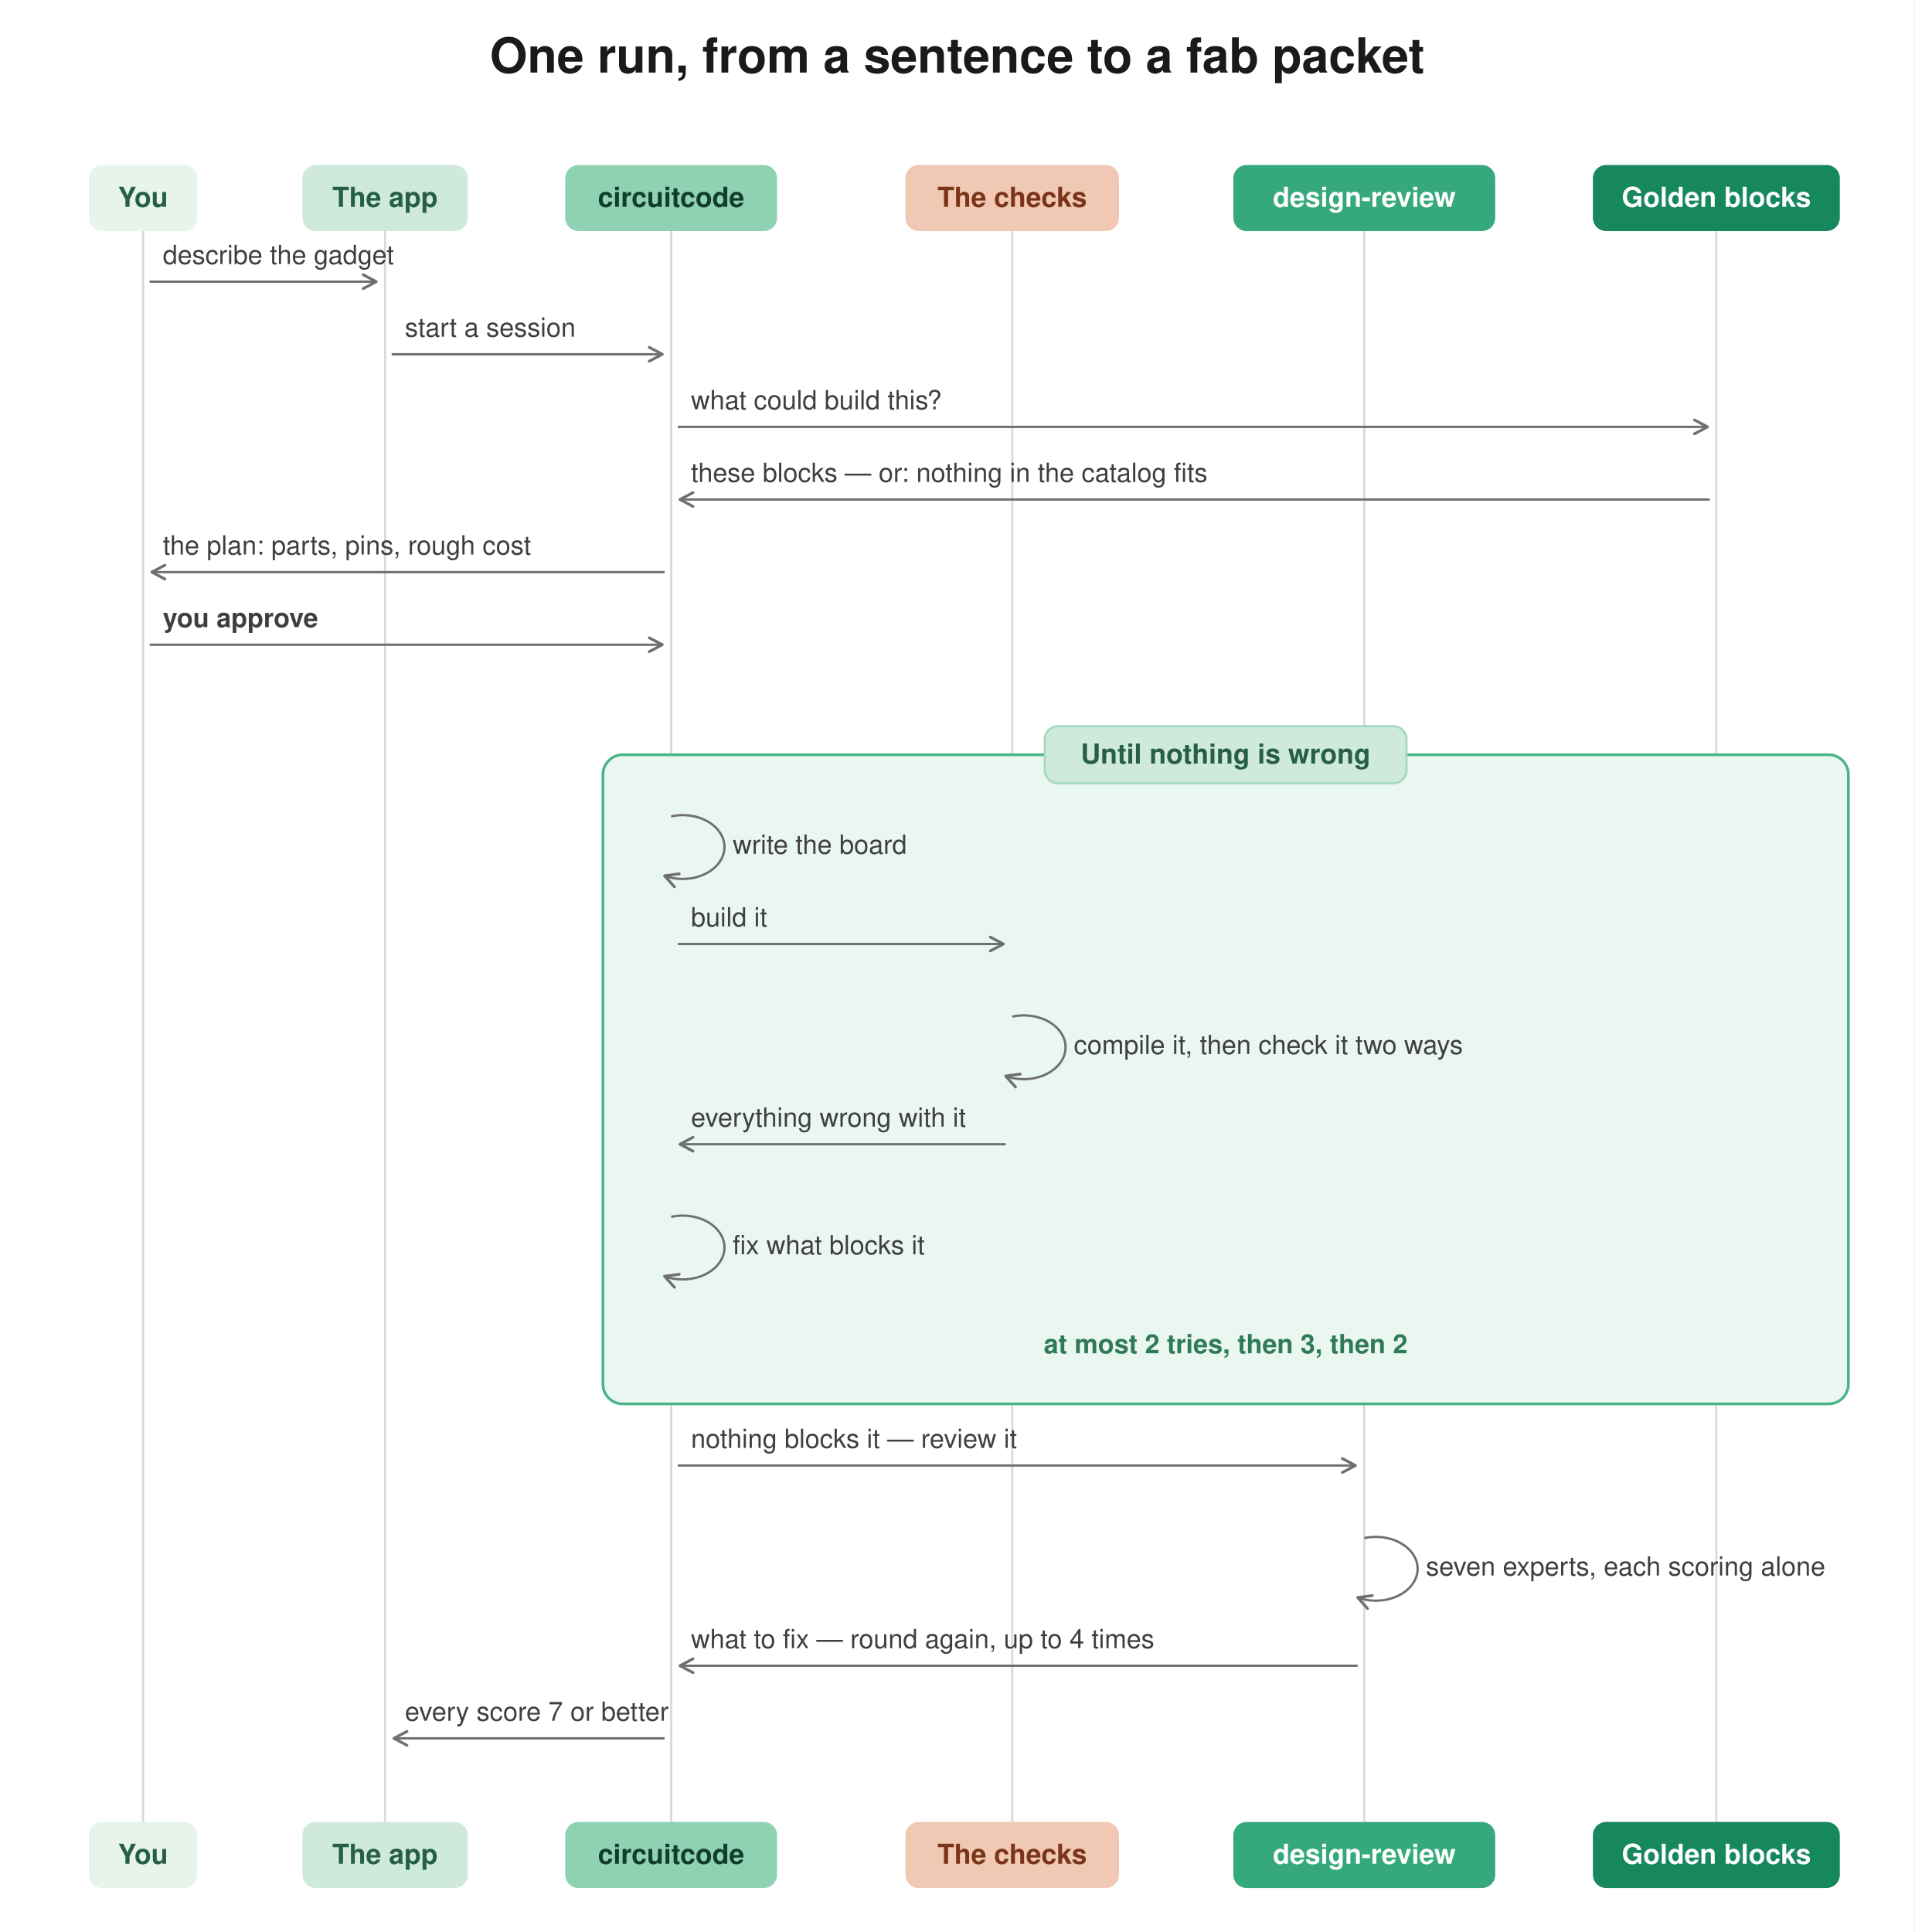
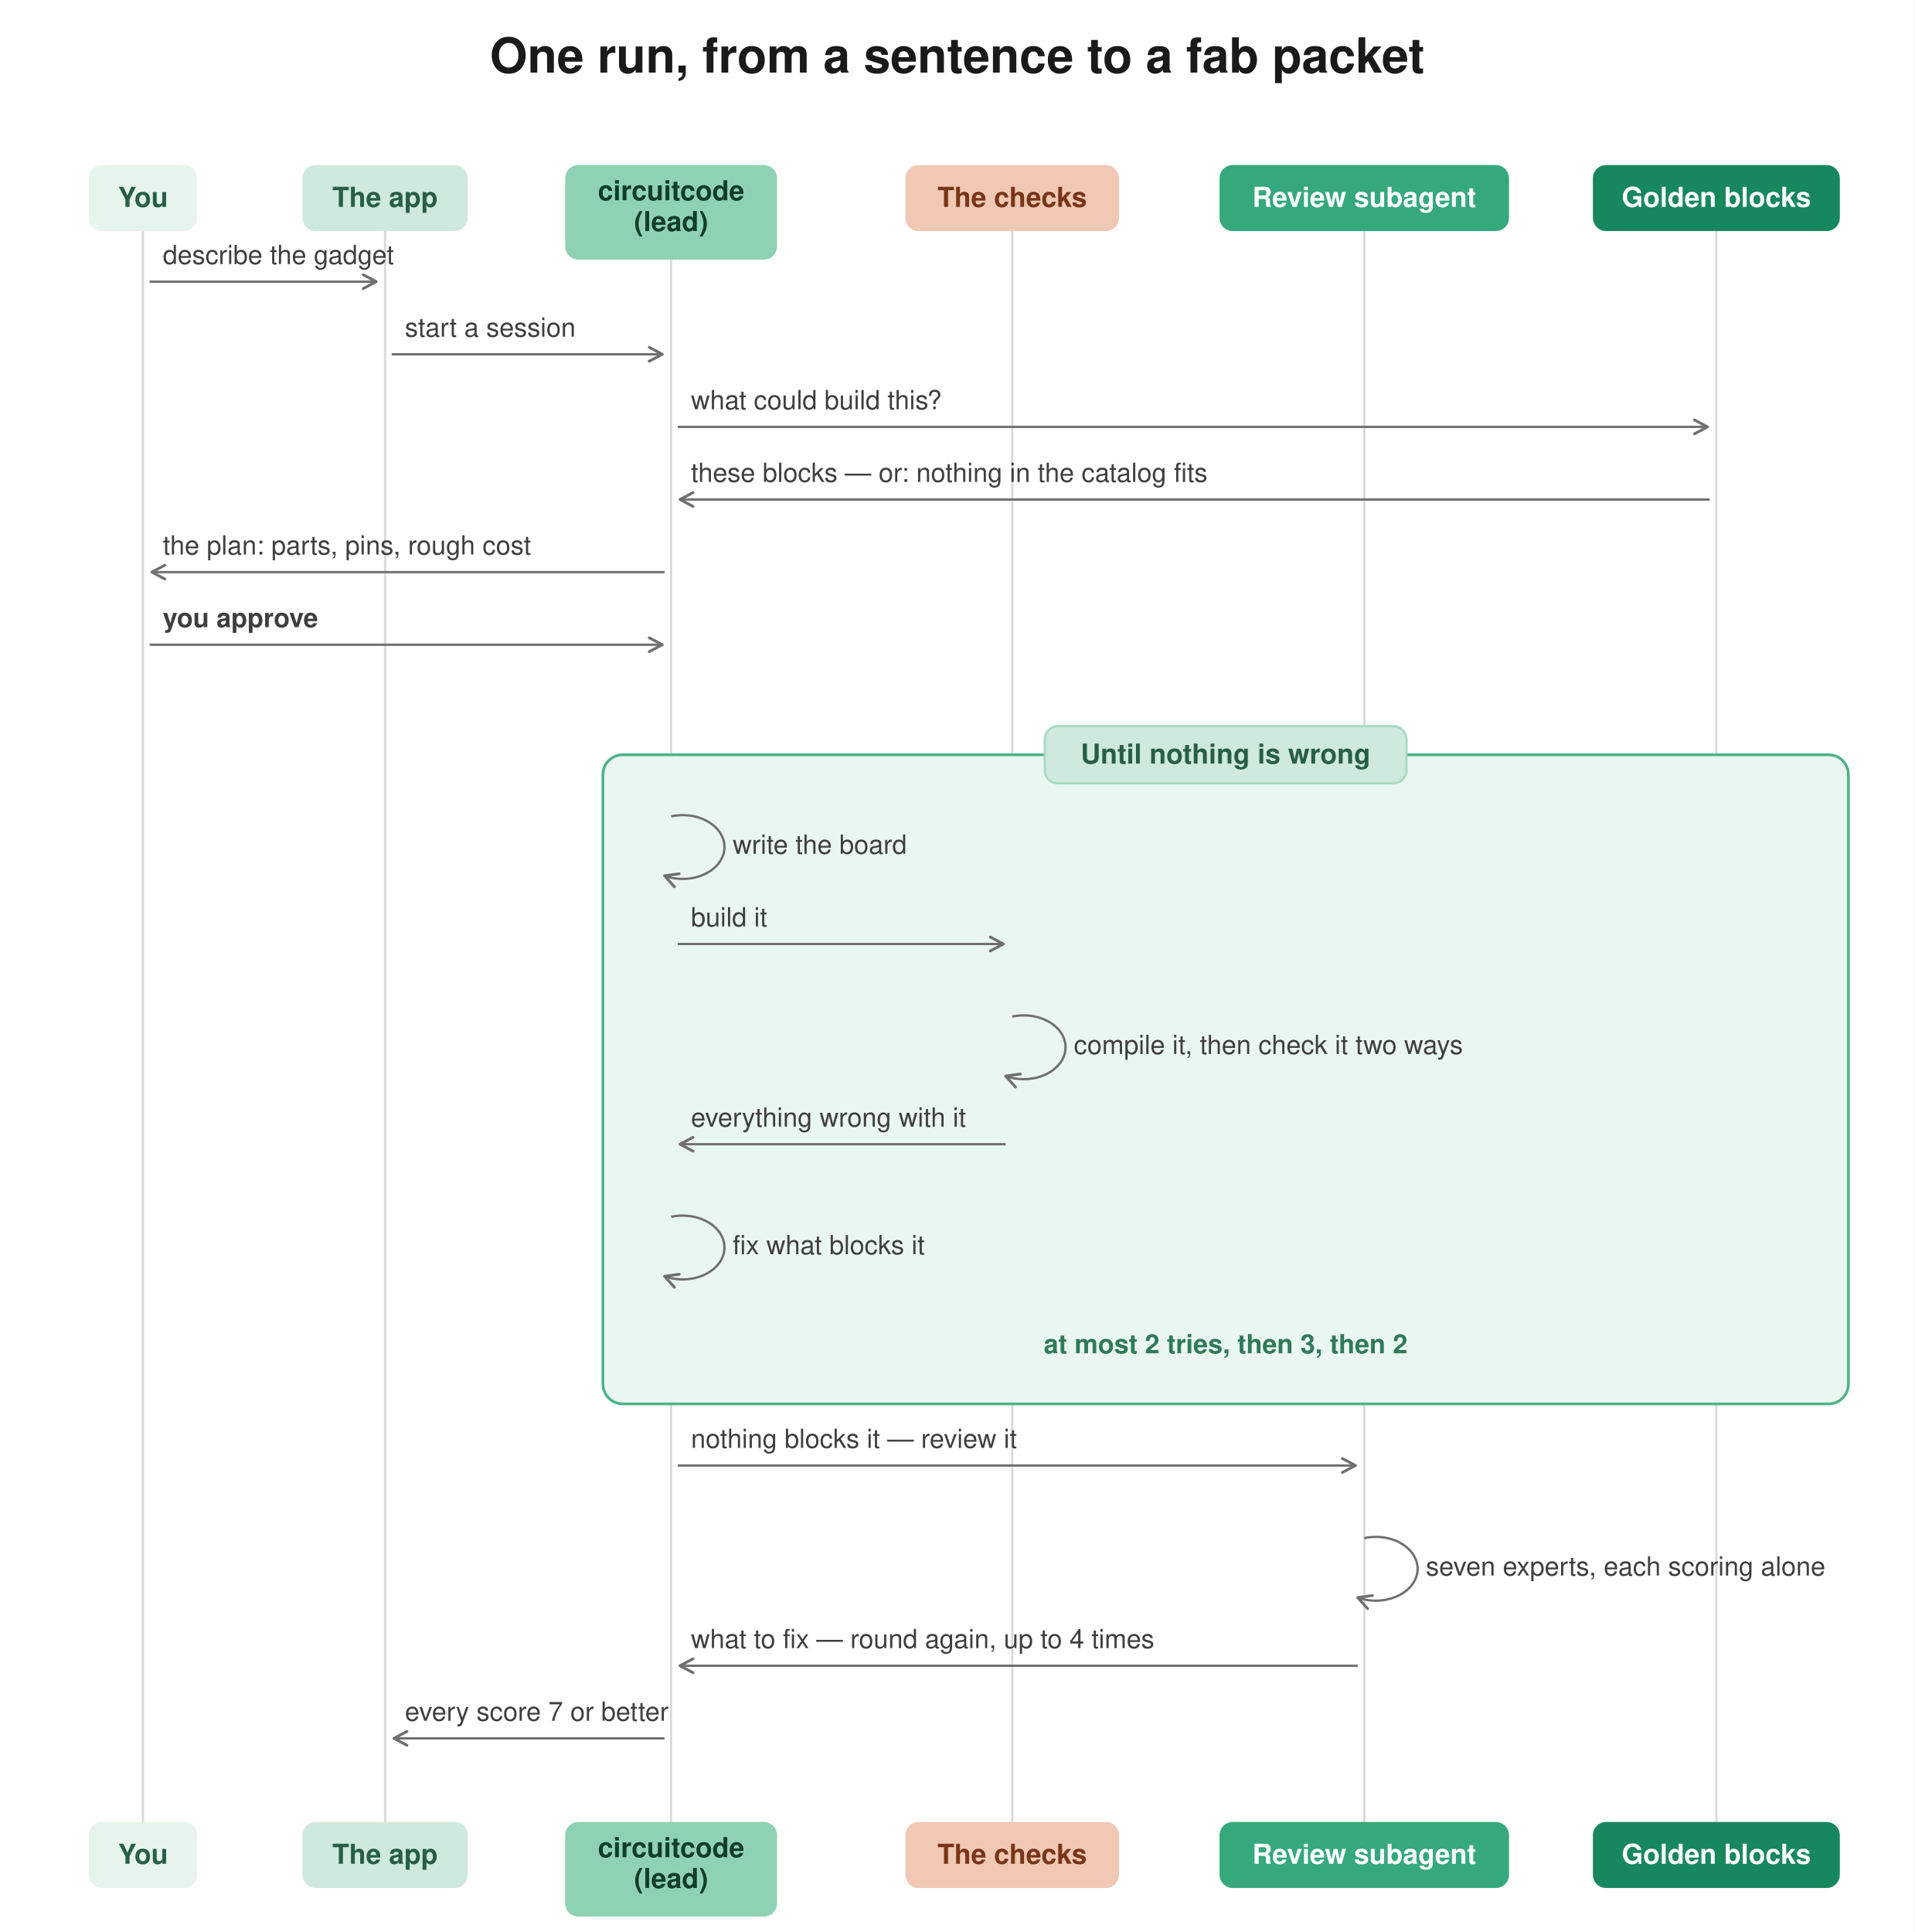
<svg xmlns="http://www.w3.org/2000/svg" viewBox="0 0 1740 1756" width="1740" height="1756" font-family="Poppins, Avenir Next, Segoe UI, Helvetica, Arial, sans-serif">
  <defs>
    <marker id="arw" viewBox="0 0 12 12" refX="10" refY="6" markerWidth="8" markerHeight="8" orient="auto-start-reverse">
      <path d="M 1.5 1.5 L 10 6 L 1.5 10.5" fill="none" stroke="#6f6f6f" stroke-width="1.8" stroke-linecap="round" stroke-linejoin="round" />
    </marker>
  </defs>
  <rect width="1740" height="1756" fill="#ffffff" />
  <text x="870" y="66" font-size="44" fill="#1a1a1a" text-anchor="middle" font-weight="700">One run, from a sentence to a fab packet</text>
  <line x1="130" y1="210" x2="130" y2="1656" stroke="#dadada" stroke-width="2" />
  <line x1="350" y1="210" x2="350" y2="1656" stroke="#dadada" stroke-width="2" />
  <line x1="610" y1="210" x2="610" y2="1656" stroke="#dadada" stroke-width="2" />
  <line x1="920" y1="210" x2="920" y2="1656" stroke="#dadada" stroke-width="2" />
  <line x1="1240" y1="210" x2="1240" y2="1656" stroke="#dadada" stroke-width="2" />
  <line x1="1560" y1="210" x2="1560" y2="1656" stroke="#dadada" stroke-width="2" />
  <rect x="80.749" y="150" width="98.502" height="60" rx="12" fill="#e6f4ec" />
  <text x="130" y="188" font-size="25" fill="#265f45" text-anchor="middle" font-weight="700">You</text>
  <rect x="274.885" y="150" width="150.23" height="60" rx="12" fill="#cfe9dc" />
  <text x="350" y="188" font-size="25" fill="#265f45" text-anchor="middle" font-weight="700">The app</text>
-   <rect x="513.724" y="150" width="192.552" height="60" rx="12" fill="#8ed2b3" />
-   <text x="610" y="188" font-size="25" fill="#123d2a" text-anchor="middle" font-weight="700">circuitcode</text>
+   <rect x="513.724" y="150" width="192.552" height="86" rx="12" fill="#8ed2b3" />
+   <text x="610" y="182" font-size="25" fill="#123d2a" text-anchor="middle" font-weight="700">circuitcode</text>
+   <text x="610" y="210" font-size="25" fill="#123d2a" text-anchor="middle" font-weight="700">(lead)</text>
  <rect x="822.94" y="150" width="194.12" height="60" rx="12" fill="#f0c8b4" />
  <text x="920" y="188" font-size="25" fill="#7a3418" text-anchor="middle" font-weight="700">The checks</text>
-   <rect x="1120.995" y="150" width="238.01" height="60" rx="12" fill="#35a97c" />
-   <text x="1240" y="188" font-size="25" fill="#ffffff" text-anchor="middle" font-weight="700">design-review</text>
+   <rect x="1108.455" y="150" width="263.09" height="60" rx="12" fill="#35a97c" />
+   <text x="1240" y="188" font-size="25" fill="#ffffff" text-anchor="middle" font-weight="700">Review subagent</text>
  <rect x="1447.787" y="150" width="224.425" height="60" rx="12" fill="#17875e" />
  <text x="1560" y="188" font-size="25" fill="#ffffff" text-anchor="middle" font-weight="700">Golden blocks</text>
  <rect x="80.749" y="1656" width="98.502" height="60" rx="12" fill="#e6f4ec" />
  <text x="130" y="1694" font-size="25" fill="#265f45" text-anchor="middle" font-weight="700">You</text>
  <rect x="274.885" y="1656" width="150.23" height="60" rx="12" fill="#cfe9dc" />
  <text x="350" y="1694" font-size="25" fill="#265f45" text-anchor="middle" font-weight="700">The app</text>
-   <rect x="513.724" y="1656" width="192.552" height="60" rx="12" fill="#8ed2b3" />
-   <text x="610" y="1694" font-size="25" fill="#123d2a" text-anchor="middle" font-weight="700">circuitcode</text>
+   <rect x="513.724" y="1656" width="192.552" height="86" rx="12" fill="#8ed2b3" />
+   <text x="610" y="1688" font-size="25" fill="#123d2a" text-anchor="middle" font-weight="700">circuitcode</text>
+   <text x="610" y="1716" font-size="25" fill="#123d2a" text-anchor="middle" font-weight="700">(lead)</text>
  <rect x="822.94" y="1656" width="194.12" height="60" rx="12" fill="#f0c8b4" />
  <text x="920" y="1694" font-size="25" fill="#7a3418" text-anchor="middle" font-weight="700">The checks</text>
-   <rect x="1120.995" y="1656" width="238.01" height="60" rx="12" fill="#35a97c" />
-   <text x="1240" y="1694" font-size="25" fill="#ffffff" text-anchor="middle" font-weight="700">design-review</text>
+   <rect x="1108.455" y="1656" width="263.09" height="60" rx="12" fill="#35a97c" />
+   <text x="1240" y="1694" font-size="25" fill="#ffffff" text-anchor="middle" font-weight="700">Review subagent</text>
  <rect x="1447.787" y="1656" width="224.425" height="60" rx="12" fill="#17875e" />
  <text x="1560" y="1694" font-size="25" fill="#ffffff" text-anchor="middle" font-weight="700">Golden blocks</text>
  <rect x="548" y="686" width="1132" height="590" rx="18" fill="#eaf7f0" stroke="#4cb389" stroke-width="2.5" />
  <rect x="949.628" y="660" width="328.745" height="52" rx="12" fill="#cfe9dc" stroke="#a7d9c0" stroke-width="2" />
  <text x="1114" y="694" font-size="25" fill="#265f45" text-anchor="middle" font-weight="700">Until nothing is wrong</text>
  <text x="1114" y="1230" font-size="24" fill="#2f7a58" text-anchor="middle" font-weight="700">at most 2 tries, then 3, then 2</text>
  <line x1="136" y1="256" x2="342" y2="256" stroke="#6f6f6f" stroke-width="2.1" marker-end="url(#arw)" />
  <text x="148" y="240" font-size="24" fill="#3f3f3f" text-anchor="start">describe the gadget</text>
  <line x1="356" y1="322" x2="602" y2="322" stroke="#6f6f6f" stroke-width="2.1" marker-end="url(#arw)" />
  <text x="368" y="306" font-size="24" fill="#3f3f3f" text-anchor="start">start a session</text>
  <line x1="616" y1="388" x2="1552" y2="388" stroke="#6f6f6f" stroke-width="2.1" marker-end="url(#arw)" />
  <text x="628" y="372" font-size="24" fill="#3f3f3f" text-anchor="start">what could build this?</text>
  <line x1="1554" y1="454" x2="618" y2="454" stroke="#6f6f6f" stroke-width="2.1" marker-end="url(#arw)" />
  <text x="628" y="438" font-size="24" fill="#3f3f3f" text-anchor="start">these blocks — or: nothing in the catalog fits</text>
  <line x1="604" y1="520" x2="138" y2="520" stroke="#6f6f6f" stroke-width="2.1" marker-end="url(#arw)" />
  <text x="148" y="504" font-size="24" fill="#3f3f3f" text-anchor="start">the plan: parts, pins, rough cost</text>
  <line x1="136" y1="586" x2="602" y2="586" stroke="#6f6f6f" stroke-width="2.1" marker-end="url(#arw)" />
  <text x="148" y="570" font-size="24" fill="#3f3f3f" text-anchor="start" font-weight="700">you approve</text>
  <path d="M 610 742 a 38 29 0 1 1 -6 54" fill="none" stroke="#6f6f6f" stroke-width="2.1" marker-end="url(#arw)" />
  <text x="666" y="776" font-size="24" fill="#3f3f3f" text-anchor="start">write the board</text>
  <line x1="616" y1="858" x2="912" y2="858" stroke="#6f6f6f" stroke-width="2.1" marker-end="url(#arw)" />
  <text x="628" y="842" font-size="24" fill="#3f3f3f" text-anchor="start">build it</text>
  <path d="M 920 924 a 38 29 0 1 1 -6 54" fill="none" stroke="#6f6f6f" stroke-width="2.1" marker-end="url(#arw)" />
  <text x="976" y="958" font-size="24" fill="#3f3f3f" text-anchor="start">compile it, then check it two ways</text>
  <line x1="914" y1="1040" x2="618" y2="1040" stroke="#6f6f6f" stroke-width="2.1" marker-end="url(#arw)" />
  <text x="628" y="1024" font-size="24" fill="#3f3f3f" text-anchor="start">everything wrong with it</text>
  <path d="M 610 1106 a 38 29 0 1 1 -6 54" fill="none" stroke="#6f6f6f" stroke-width="2.1" marker-end="url(#arw)" />
  <text x="666" y="1140" font-size="24" fill="#3f3f3f" text-anchor="start">fix what blocks it</text>
  <line x1="616" y1="1332" x2="1232" y2="1332" stroke="#6f6f6f" stroke-width="2.1" marker-end="url(#arw)" />
  <text x="628" y="1316" font-size="24" fill="#3f3f3f" text-anchor="start">nothing blocks it — review it</text>
  <path d="M 1240 1398 a 38 29 0 1 1 -6 54" fill="none" stroke="#6f6f6f" stroke-width="2.1" marker-end="url(#arw)" />
  <text x="1296" y="1432" font-size="24" fill="#3f3f3f" text-anchor="start">seven experts, each scoring alone</text>
  <line x1="1234" y1="1514" x2="618" y2="1514" stroke="#6f6f6f" stroke-width="2.1" marker-end="url(#arw)" />
  <text x="628" y="1498" font-size="24" fill="#3f3f3f" text-anchor="start">what to fix — round again, up to 4 times</text>
  <line x1="604" y1="1580" x2="358" y2="1580" stroke="#6f6f6f" stroke-width="2.1" marker-end="url(#arw)" />
  <text x="368" y="1564" font-size="24" fill="#3f3f3f" text-anchor="start">every score 7 or better</text>
</svg>
